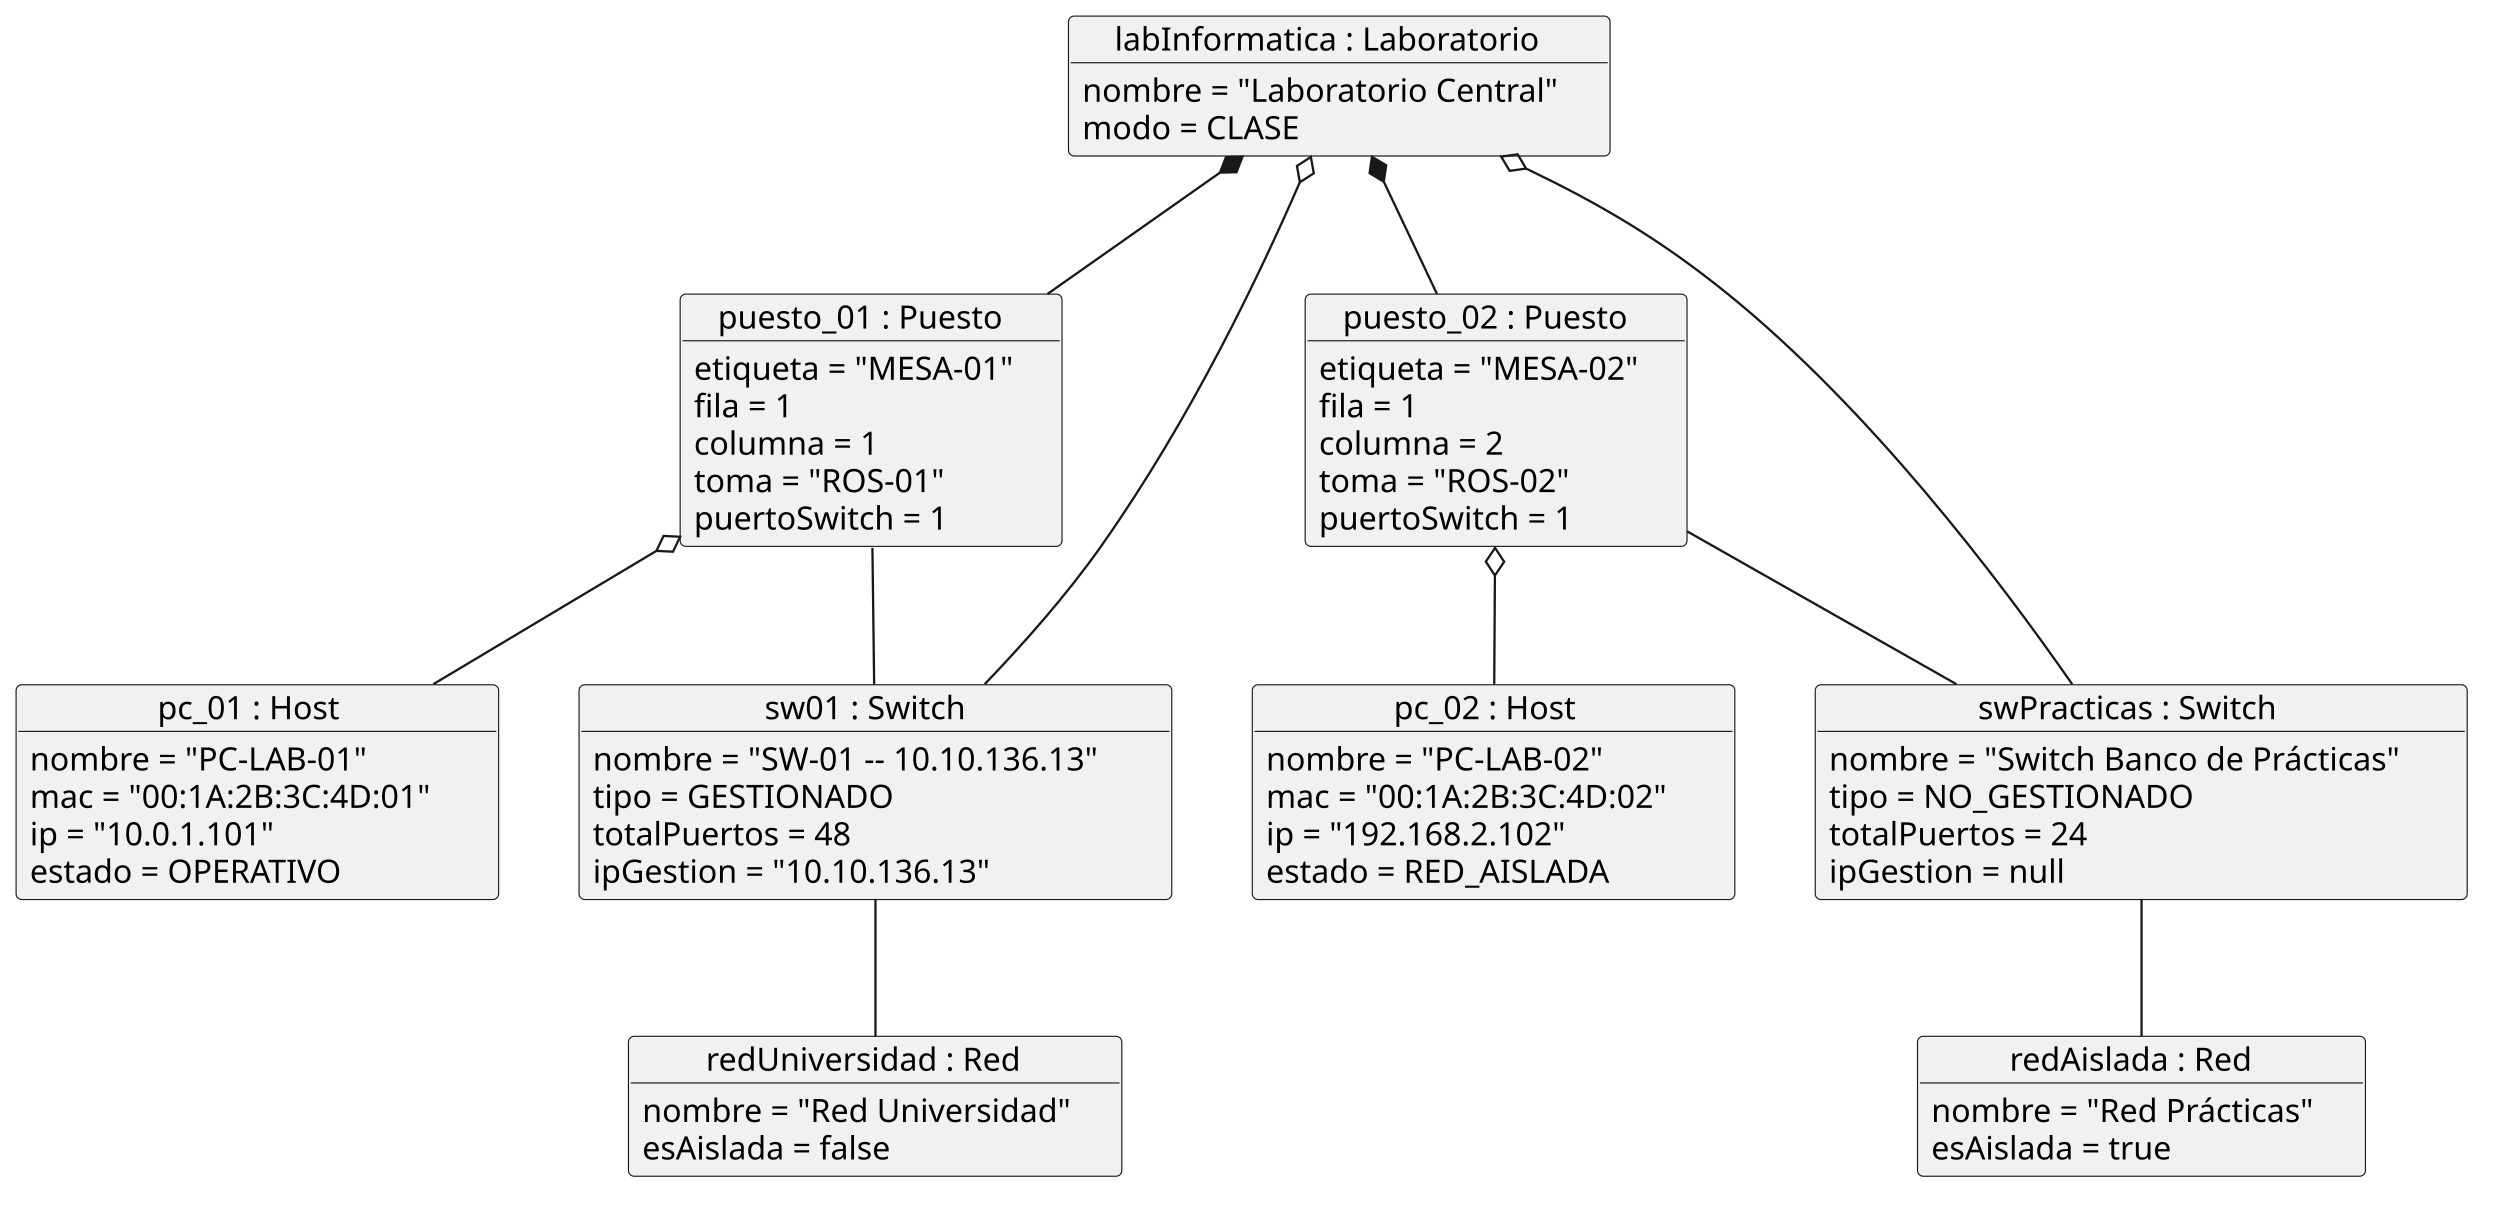
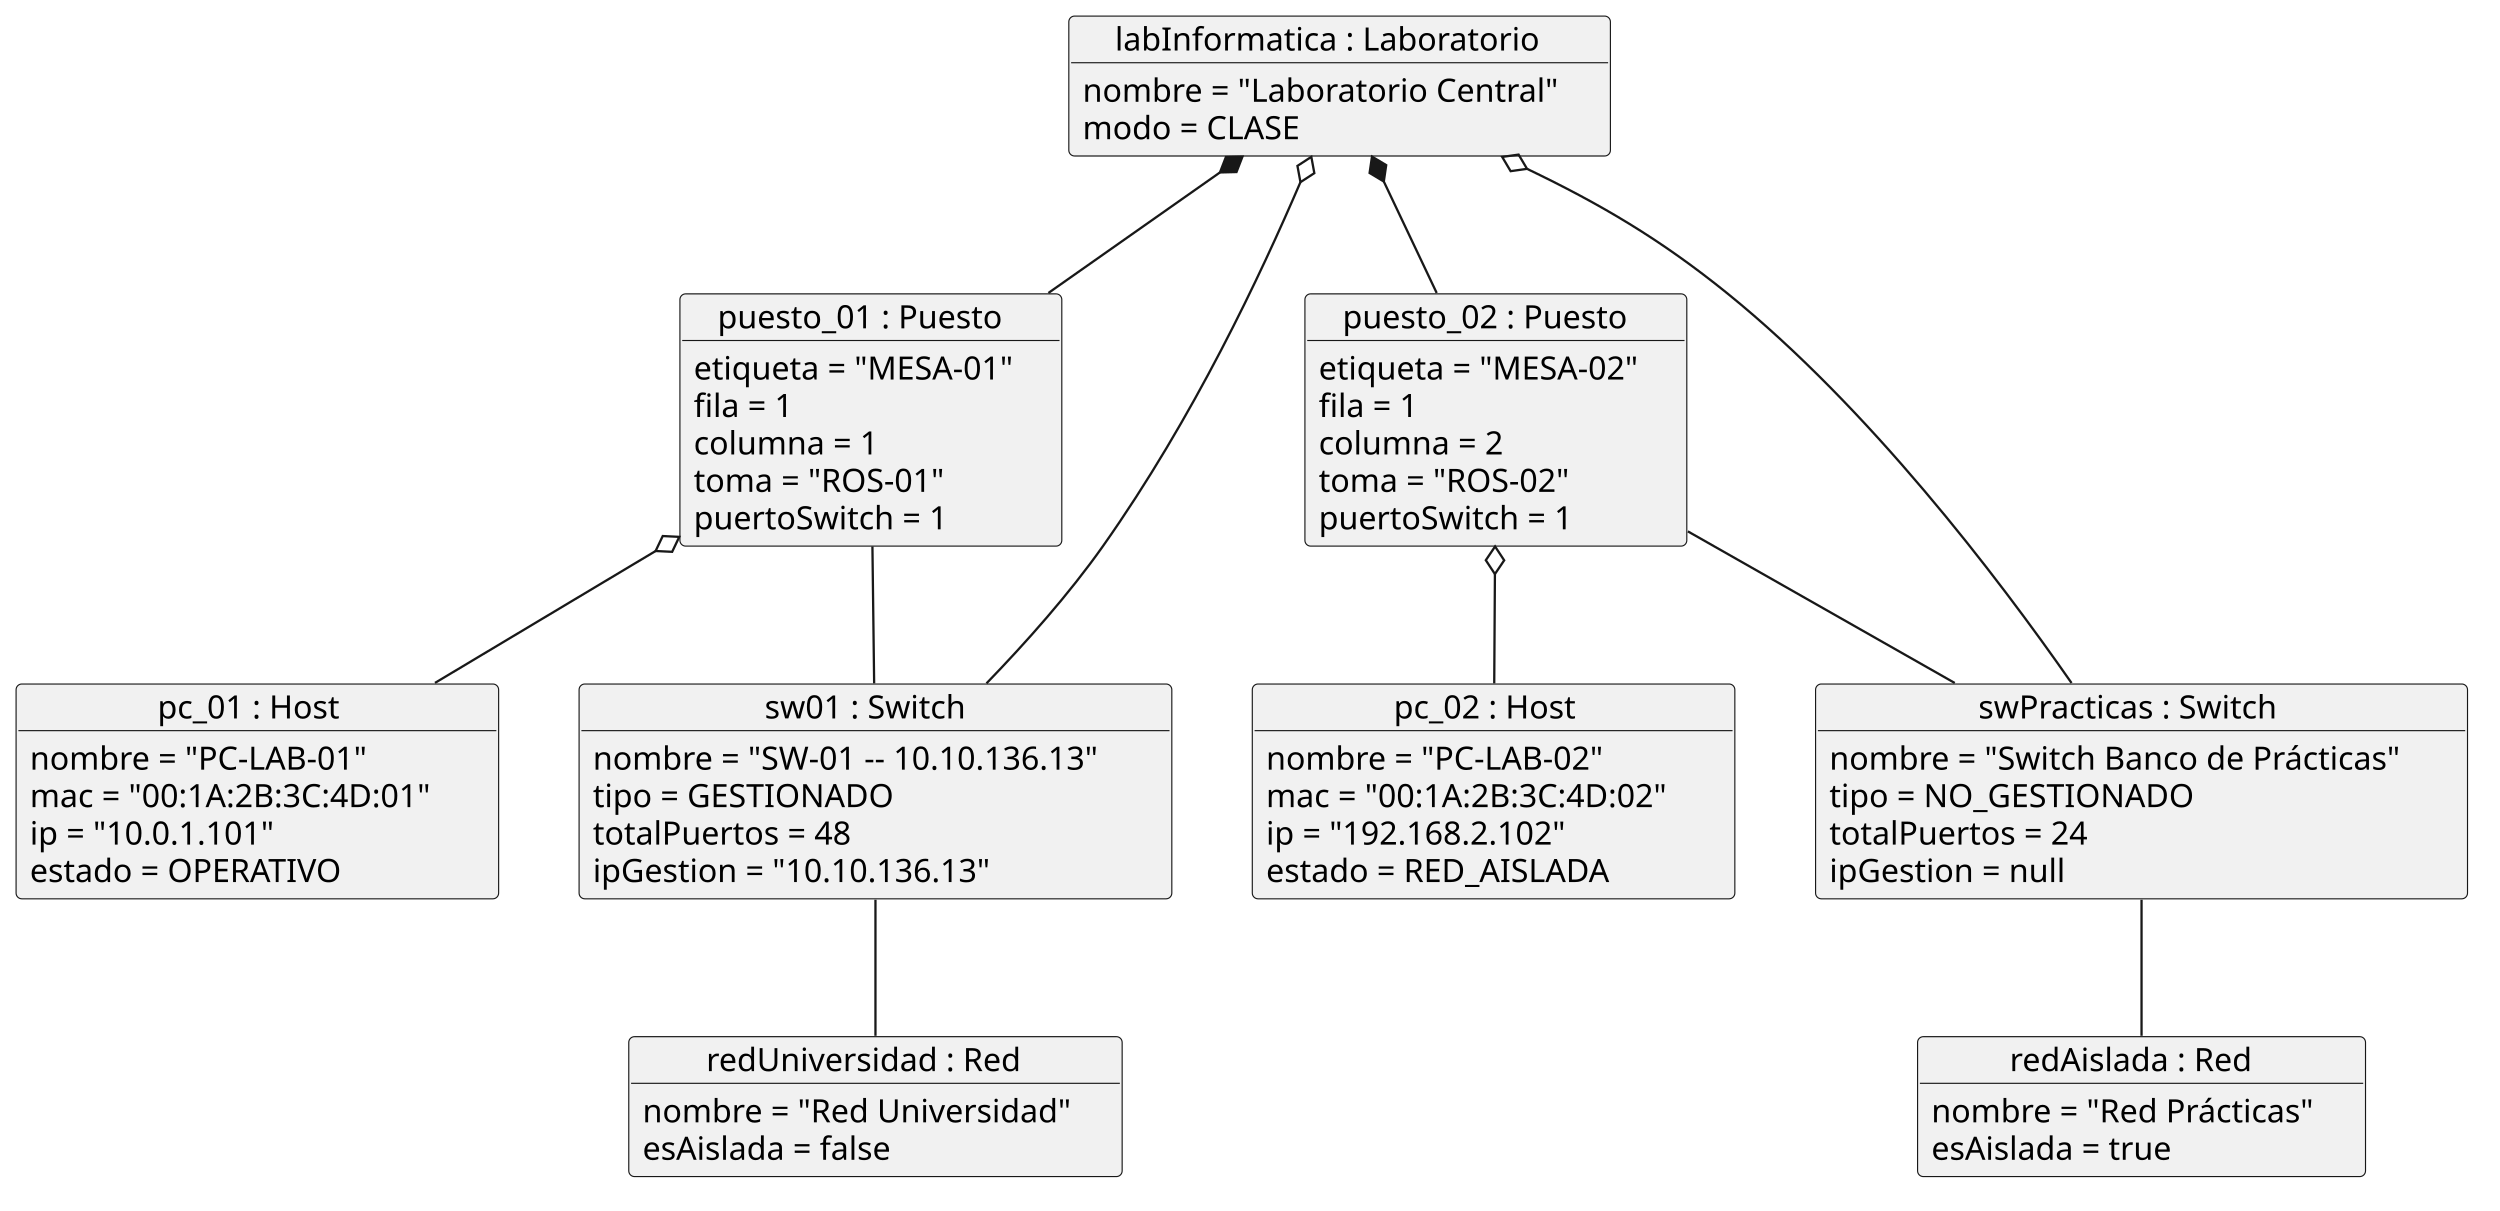
- <svg xmlns="http://www.w3.org/2000/svg" version="1.1" data-diagram-type="CLASS" style="width:1088px;height:526px;background:#FFFFFF;" width="1088px" height="526px" viewBox="0 0 1088 526" zoomAndPan="magnify" preserveAspectRatio="none" contentStyleType="text/css">
+ <svg xmlns="http://www.w3.org/2000/svg" version="1.1" data-diagram-type="CLASS" style="width:1088px;height:527px;background:#FFFFFF;" width="1088px" height="527px" viewBox="0 0 1088 527" zoomAndPan="magnify" preserveAspectRatio="none" contentStyleType="text/css">
  <defs />
  <g font-family="sans-serif" lengthAdjust="spacing">
    <g class="entity" data-qualified-name="lab" id="ent0001" data-source-line="1">
-       <rect x="465" y="7" width="235.699" height="60.891" fill="#F1F1F1" style="stroke:#181818;stroke-width:0.5;" rx="2.5" ry="2.5" />
-       <text x="485.085" y="21.995" fill="#000" font-size="14" textLength="195.528">labInformatica : Laboratorio</text>
-       <line x1="466" y1="27.297" x2="699.699" y2="27.297" style="stroke:#181818;stroke-width:0.5;" />
-       <text x="471" y="44.292" fill="#000" font-size="14" textLength="223.699">nombre = "Laboratorio Central"</text>
-       <text x="471" y="60.589" fill="#000" font-size="14" textLength="105.171">modo = CLASE</text>
+       <rect x="465.15" y="7" width="235.699" height="60.891" fill="#F1F1F1" style="stroke:#181818;stroke-width:0.5;" rx="2.5" ry="2.5" />
+       <text x="485.235" y="21.995" fill="#000" font-size="14" textLength="195.528">labInformatica : Laboratorio</text>
+       <line x1="466.15" y1="27.297" x2="699.849" y2="27.297" style="stroke:#181818;stroke-width:0.5;" />
+       <text x="471.15" y="44.292" fill="#000" font-size="14" textLength="223.699">nombre = "Laboratorio Central"</text>
+       <text x="471.15" y="60.589" fill="#000" font-size="14" textLength="105.171">modo = CLASE</text>
    </g>
    <g class="entity" data-qualified-name="puesto01" id="ent0002" data-source-line="6">
-       <rect x="296" y="128" width="166.198" height="109.781" fill="#F1F1F1" style="stroke:#181818;stroke-width:0.5;" rx="2.5" ry="2.5" />
-       <text x="312.384" y="142.995" fill="#000" font-size="14" textLength="133.431">puesto_01 : Puesto</text>
-       <line x1="297" y1="148.297" x2="461.198" y2="148.297" style="stroke:#181818;stroke-width:0.5;" />
-       <text x="302" y="165.292" fill="#000" font-size="14" textLength="154.198">etiqueta = "MESA-01"</text>
-       <text x="302" y="181.589" fill="#000" font-size="14" textLength="50.825">fila = 1</text>
-       <text x="302" y="197.886" fill="#000" font-size="14" textLength="89.653">columna = 1</text>
-       <text x="302" y="214.183" fill="#000" font-size="14" textLength="122.281">toma = "ROS-01"</text>
-       <text x="302" y="230.479" fill="#000" font-size="14" textLength="122.008">puertoSwitch = 1</text>
+       <rect x="295.9" y="127.89" width="166.198" height="109.781" fill="#F1F1F1" style="stroke:#181818;stroke-width:0.5;" rx="2.5" ry="2.5" />
+       <text x="312.284" y="142.885" fill="#000" font-size="14" textLength="133.431">puesto_01 : Puesto</text>
+       <line x1="296.9" y1="148.187" x2="461.098" y2="148.187" style="stroke:#181818;stroke-width:0.5;" />
+       <text x="301.9" y="165.182" fill="#000" font-size="14" textLength="154.198">etiqueta = "MESA-01"</text>
+       <text x="301.9" y="181.479" fill="#000" font-size="14" textLength="50.825">fila = 1</text>
+       <text x="301.9" y="197.776" fill="#000" font-size="14" textLength="89.653">columna = 1</text>
+       <text x="301.9" y="214.073" fill="#000" font-size="14" textLength="122.281">toma = "ROS-01"</text>
+       <text x="301.9" y="230.369" fill="#000" font-size="14" textLength="122.008">puertoSwitch = 1</text>
    </g>
    <g class="entity" data-qualified-name="puesto02" id="ent0003" data-source-line="14">
-       <rect x="568" y="128" width="166.198" height="109.781" fill="#F1F1F1" style="stroke:#181818;stroke-width:0.5;" rx="2.5" ry="2.5" />
-       <text x="584.384" y="142.995" fill="#000" font-size="14" textLength="133.431">puesto_02 : Puesto</text>
-       <line x1="569" y1="148.297" x2="733.198" y2="148.297" style="stroke:#181818;stroke-width:0.5;" />
-       <text x="574" y="165.292" fill="#000" font-size="14" textLength="154.198">etiqueta = "MESA-02"</text>
-       <text x="574" y="181.589" fill="#000" font-size="14" textLength="50.825">fila = 1</text>
-       <text x="574" y="197.886" fill="#000" font-size="14" textLength="89.653">columna = 2</text>
-       <text x="574" y="214.183" fill="#000" font-size="14" textLength="122.281">toma = "ROS-02"</text>
-       <text x="574" y="230.479" fill="#000" font-size="14" textLength="122.008">puertoSwitch = 1</text>
+       <rect x="567.9" y="127.89" width="166.198" height="109.781" fill="#F1F1F1" style="stroke:#181818;stroke-width:0.5;" rx="2.5" ry="2.5" />
+       <text x="584.284" y="142.885" fill="#000" font-size="14" textLength="133.431">puesto_02 : Puesto</text>
+       <line x1="568.9" y1="148.187" x2="733.098" y2="148.187" style="stroke:#181818;stroke-width:0.5;" />
+       <text x="573.9" y="165.182" fill="#000" font-size="14" textLength="154.198">etiqueta = "MESA-02"</text>
+       <text x="573.9" y="181.479" fill="#000" font-size="14" textLength="50.825">fila = 1</text>
+       <text x="573.9" y="197.776" fill="#000" font-size="14" textLength="89.653">columna = 2</text>
+       <text x="573.9" y="214.073" fill="#000" font-size="14" textLength="122.281">toma = "ROS-02"</text>
+       <text x="573.9" y="230.369" fill="#000" font-size="14" textLength="122.008">puertoSwitch = 1</text>
    </g>
    <g class="entity" data-qualified-name="host01" id="ent0004" data-source-line="22">
-       <rect x="7" y="298" width="210.003" height="93.484" fill="#F1F1F1" style="stroke:#181818;stroke-width:0.5;" rx="2.5" ry="2.5" />
-       <text x="68.556" y="312.995" fill="#000" font-size="14" textLength="86.892">pc_01 : Host</text>
-       <line x1="8" y1="318.297" x2="216.003" y2="318.297" style="stroke:#181818;stroke-width:0.5;" />
-       <text x="13" y="335.292" fill="#000" font-size="14" textLength="160.959">nombre = "PC-LAB-01"</text>
-       <text x="13" y="351.589" fill="#000" font-size="14" textLength="198.003">mac = "00:1A:2B:3C:4D:01"</text>
-       <text x="13" y="367.886" fill="#000" font-size="14" textLength="121.987">ip = "10.0.1.101"</text>
-       <text x="13" y="384.183" fill="#000" font-size="14" textLength="148.948">estado = OPERATIVO</text>
+       <rect x="7" y="297.68" width="210.003" height="93.484" fill="#F1F1F1" style="stroke:#181818;stroke-width:0.5;" rx="2.5" ry="2.5" />
+       <text x="68.556" y="312.675" fill="#000" font-size="14" textLength="86.892">pc_01 : Host</text>
+       <line x1="8" y1="317.977" x2="216.003" y2="317.977" style="stroke:#181818;stroke-width:0.5;" />
+       <text x="13" y="334.972" fill="#000" font-size="14" textLength="160.959">nombre = "PC-LAB-01"</text>
+       <text x="13" y="351.269" fill="#000" font-size="14" textLength="198.003">mac = "00:1A:2B:3C:4D:01"</text>
+       <text x="13" y="367.566" fill="#000" font-size="14" textLength="121.987">ip = "10.0.1.101"</text>
+       <text x="13" y="383.863" fill="#000" font-size="14" textLength="148.948">estado = OPERATIVO</text>
    </g>
    <g class="entity" data-qualified-name="host02" id="ent0005" data-source-line="29">
-       <rect x="545" y="298" width="210.003" height="93.484" fill="#F1F1F1" style="stroke:#181818;stroke-width:0.5;" rx="2.5" ry="2.5" />
-       <text x="606.556" y="312.995" fill="#000" font-size="14" textLength="86.892">pc_02 : Host</text>
-       <line x1="546" y1="318.297" x2="754.003" y2="318.297" style="stroke:#181818;stroke-width:0.5;" />
-       <text x="551" y="335.292" fill="#000" font-size="14" textLength="160.959">nombre = "PC-LAB-02"</text>
-       <text x="551" y="351.589" fill="#000" font-size="14" textLength="198.003">mac = "00:1A:2B:3C:4D:02"</text>
-       <text x="551" y="367.886" fill="#000" font-size="14" textLength="148.709">ip = "192.168.2.102"</text>
-       <text x="551" y="384.183" fill="#000" font-size="14" textLength="164.739">estado = RED_AISLADA</text>
+       <rect x="545" y="297.68" width="210.003" height="93.484" fill="#F1F1F1" style="stroke:#181818;stroke-width:0.5;" rx="2.5" ry="2.5" />
+       <text x="606.556" y="312.675" fill="#000" font-size="14" textLength="86.892">pc_02 : Host</text>
+       <line x1="546" y1="317.977" x2="754.003" y2="317.977" style="stroke:#181818;stroke-width:0.5;" />
+       <text x="551" y="334.972" fill="#000" font-size="14" textLength="160.959">nombre = "PC-LAB-02"</text>
+       <text x="551" y="351.269" fill="#000" font-size="14" textLength="198.003">mac = "00:1A:2B:3C:4D:02"</text>
+       <text x="551" y="367.566" fill="#000" font-size="14" textLength="148.709">ip = "192.168.2.102"</text>
+       <text x="551" y="383.863" fill="#000" font-size="14" textLength="164.739">estado = RED_AISLADA</text>
    </g>
    <g class="entity" data-qualified-name="sw01" id="ent0006" data-source-line="36">
-       <rect x="252" y="298" width="257.957" height="93.484" fill="#F1F1F1" style="stroke:#181818;stroke-width:0.5;" rx="2.5" ry="2.5" />
-       <text x="332.748" y="312.995" fill="#000" font-size="14" textLength="96.462">sw01 : Switch</text>
-       <line x1="253" y1="318.297" x2="508.957" y2="318.297" style="stroke:#181818;stroke-width:0.5;" />
-       <text x="258" y="335.292" fill="#000" font-size="14" textLength="245.957">nombre = "SW-01 -- 10.10.136.13"</text>
-       <text x="258" y="351.589" fill="#000" font-size="14" textLength="141.593">tipo = GESTIONADO</text>
-       <text x="258" y="367.886" fill="#000" font-size="14" textLength="123.491">totalPuertos = 48</text>
-       <text x="258" y="384.183" fill="#000" font-size="14" textLength="193.375">ipGestion = "10.10.136.13"</text>
+       <rect x="252.02" y="297.68" width="257.957" height="93.484" fill="#F1F1F1" style="stroke:#181818;stroke-width:0.5;" rx="2.5" ry="2.5" />
+       <text x="332.768" y="312.675" fill="#000" font-size="14" textLength="96.462">sw01 : Switch</text>
+       <line x1="253.02" y1="317.977" x2="508.977" y2="317.977" style="stroke:#181818;stroke-width:0.5;" />
+       <text x="258.02" y="334.972" fill="#000" font-size="14" textLength="245.957">nombre = "SW-01 -- 10.10.136.13"</text>
+       <text x="258.02" y="351.269" fill="#000" font-size="14" textLength="141.593">tipo = GESTIONADO</text>
+       <text x="258.02" y="367.566" fill="#000" font-size="14" textLength="123.491">totalPuertos = 48</text>
+       <text x="258.02" y="383.863" fill="#000" font-size="14" textLength="193.375">ipGestion = "10.10.136.13"</text>
    </g>
    <g class="entity" data-qualified-name="swPracticas" id="ent0007" data-source-line="43">
-       <rect x="790" y="298" width="283.722" height="93.484" fill="#F1F1F1" style="stroke:#181818;stroke-width:0.5;" rx="2.5" ry="2.5" />
-       <text x="860.825" y="312.995" fill="#000" font-size="14" textLength="142.071">swPracticas : Switch</text>
-       <line x1="791" y1="318.297" x2="1072.722" y2="318.297" style="stroke:#181818;stroke-width:0.5;" />
-       <text x="796" y="335.292" fill="#000" font-size="14" textLength="271.722">nombre = "Switch Banco de Prácticas"</text>
-       <text x="796" y="351.589" fill="#000" font-size="14" textLength="170.085">tipo = NO_GESTIONADO</text>
-       <text x="796" y="367.886" fill="#000" font-size="14" textLength="123.491">totalPuertos = 24</text>
-       <text x="796" y="384.183" fill="#000" font-size="14" textLength="112.506">ipGestion = null</text>
+       <rect x="790.14" y="297.68" width="283.722" height="93.484" fill="#F1F1F1" style="stroke:#181818;stroke-width:0.5;" rx="2.5" ry="2.5" />
+       <text x="860.965" y="312.675" fill="#000" font-size="14" textLength="142.071">swPracticas : Switch</text>
+       <line x1="791.14" y1="317.977" x2="1072.862" y2="317.977" style="stroke:#181818;stroke-width:0.5;" />
+       <text x="796.14" y="334.972" fill="#000" font-size="14" textLength="271.722">nombre = "Switch Banco de Prácticas"</text>
+       <text x="796.14" y="351.269" fill="#000" font-size="14" textLength="170.085">tipo = NO_GESTIONADO</text>
+       <text x="796.14" y="367.566" fill="#000" font-size="14" textLength="123.491">totalPuertos = 24</text>
+       <text x="796.14" y="383.863" fill="#000" font-size="14" textLength="112.506">ipGestion = null</text>
    </g>
    <g class="entity" data-qualified-name="redUniversidad" id="ent0008" data-source-line="50">
-       <rect x="273.5" y="451" width="214.72" height="60.891" fill="#F1F1F1" style="stroke:#181818;stroke-width:0.5;" rx="2.5" ry="2.5" />
-       <text x="307.209" y="465.995" fill="#000" font-size="14" textLength="147.301">redUniversidad : Red</text>
-       <line x1="274.5" y1="471.297" x2="487.22" y2="471.297" style="stroke:#181818;stroke-width:0.5;" />
-       <text x="279.5" y="488.292" fill="#000" font-size="14" textLength="202.72">nombre = "Red Universidad"</text>
-       <text x="279.5" y="504.589" fill="#000" font-size="14" textLength="120.538">esAislada = false</text>
+       <rect x="273.64" y="451.16" width="214.72" height="60.891" fill="#F1F1F1" style="stroke:#181818;stroke-width:0.5;" rx="2.5" ry="2.5" />
+       <text x="307.349" y="466.155" fill="#000" font-size="14" textLength="147.301">redUniversidad : Red</text>
+       <line x1="274.64" y1="471.457" x2="487.36" y2="471.457" style="stroke:#181818;stroke-width:0.5;" />
+       <text x="279.64" y="488.452" fill="#000" font-size="14" textLength="202.72">nombre = "Red Universidad"</text>
+       <text x="279.64" y="504.749" fill="#000" font-size="14" textLength="120.538">esAislada = false</text>
    </g>
    <g class="entity" data-qualified-name="redAislada" id="ent0009" data-source-line="55">
-       <rect x="834.5" y="451" width="194.943" height="60.891" fill="#F1F1F1" style="stroke:#181818;stroke-width:0.5;" rx="2.5" ry="2.5" />
-       <text x="874.574" y="465.995" fill="#000" font-size="14" textLength="114.796">redAislada : Red</text>
-       <line x1="835.5" y1="471.297" x2="1028.443" y2="471.297" style="stroke:#181818;stroke-width:0.5;" />
-       <text x="840.5" y="488.292" fill="#000" font-size="14" textLength="182.943">nombre = "Red Prácticas"</text>
-       <text x="840.5" y="504.589" fill="#000" font-size="14" textLength="115.965">esAislada = true</text>
+       <rect x="834.53" y="451.16" width="194.943" height="60.891" fill="#F1F1F1" style="stroke:#181818;stroke-width:0.5;" rx="2.5" ry="2.5" />
+       <text x="874.604" y="466.155" fill="#000" font-size="14" textLength="114.796">redAislada : Red</text>
+       <line x1="835.53" y1="471.457" x2="1028.473" y2="471.457" style="stroke:#181818;stroke-width:0.5;" />
+       <text x="840.53" y="488.452" fill="#000" font-size="14" textLength="182.943">nombre = "Red Prácticas"</text>
+       <text x="840.53" y="504.749" fill="#000" font-size="14" textLength="115.965">esAislada = true</text>
    </g>
    <g class="link" data-entity-1="ent0001" data-entity-2="ent0002" id="lnk10" data-source-line="61" data-link-type="composition">
-       <path d="M530.915,75.134 C506.405,92.374 484.61,107.71 455.85,127.94" style="stroke:#181818;stroke-width:1;" fill="none" id="lab-backto-puesto01" codeLine="61" />
-       <polygon points="540.73,68.23,533.521,68.41,530.915,75.134,538.124,74.954,540.73,68.23" fill="#181818" style="stroke:#181818;stroke-width:1;stroke-linejoin:miter;stroke-miterlimit:10;" />
+       <path d="M530.912,75.05 C506.522,92.19 484.91,107.37 456.26,127.5" style="stroke:#181818;stroke-width:1;" fill="none" id="lab-backto-puesto01" codeLine="61" />
+       <polygon points="540.73,68.15,533.521,68.327,530.912,75.05,538.121,74.873,540.73,68.15" fill="#181818" style="stroke:#181818;stroke-width:1;stroke-linejoin:miter;stroke-miterlimit:10;" />
    </g>
    <g class="link" data-entity-1="ent0001" data-entity-2="ent0003" id="lnk11" data-source-line="62" data-link-type="composition">
-       <path d="M602.229,79.074 C610.399,96.314 615.8,107.71 625.38,127.94" style="stroke:#181818;stroke-width:1;" fill="none" id="lab-backto-puesto02" codeLine="62" />
-       <polygon points="597.09,68.23,596.045,75.365,602.229,79.074,603.274,71.939,597.09,68.23" fill="#181818" style="stroke:#181818;stroke-width:1;stroke-linejoin:miter;stroke-miterlimit:10;" />
+       <path d="M602.233,78.992 C610.363,96.132 615.7,107.37 625.25,127.5" style="stroke:#181818;stroke-width:1;" fill="none" id="lab-backto-puesto02" codeLine="62" />
+       <polygon points="597.09,68.15,596.047,75.285,602.233,78.992,603.275,71.857,597.09,68.15" fill="#181818" style="stroke:#181818;stroke-width:1;stroke-linejoin:miter;stroke-miterlimit:10;" />
    </g>
    <g class="link" data-entity-1="ent0001" data-entity-2="ent0006" id="lnk12" data-source-line="63" data-link-type="aggregation">
-       <path d="M565.695,79.32 C548.135,119.6 518.64,181.83 479,238 C464.23,258.94 445.57,280.02 428.51,297.78" style="stroke:#181818;stroke-width:1;" fill="none" id="lab-backto-sw01" codeLine="63" />
-       <polygon points="570.49,68.32,564.426,72.222,565.695,79.32,571.759,75.419,570.49,68.32" fill="none" style="stroke:#181818;stroke-width:1;stroke-linejoin:miter;stroke-miterlimit:10;" />
+       <path d="M565.952,79.285 C548.652,119.545 519.53,181.7 480,237.68 C465.21,258.63 446.48,279.67 429.31,297.41" style="stroke:#181818;stroke-width:1;" fill="none" id="lab-backto-sw01" codeLine="63" />
+       <polygon points="570.69,68.26,564.646,72.193,565.952,79.285,571.996,75.352,570.69,68.26" fill="none" style="stroke:#181818;stroke-width:1;stroke-linejoin:miter;stroke-miterlimit:10;" />
    </g>
    <g class="link" data-entity-1="ent0001" data-entity-2="ent0007" id="lnk13" data-source-line="64" data-link-type="aggregation">
-       <path d="M664.151,73.358 C696.041,88.648 722.34,103.96 752,128 C813.36,177.72 869.14,250.81 901.83,297.78" style="stroke:#181818;stroke-width:1;" fill="none" id="lab-backto-swPracticas" codeLine="64" />
-       <polygon points="653.33,68.17,657.011,74.371,664.151,73.358,660.47,67.157,653.33,68.17" fill="none" style="stroke:#181818;stroke-width:1;stroke-linejoin:miter;stroke-miterlimit:10;" />
+       <path d="M664.568,73.483 C696.358,88.743 722.47,103.97 752,127.89 C813.18,177.45 868.8,250.26 901.54,297.25" style="stroke:#181818;stroke-width:1;" fill="none" id="lab-backto-swPracticas" codeLine="64" />
+       <polygon points="653.75,68.29,657.428,74.493,664.568,73.483,660.89,67.28,653.75,68.29" fill="none" style="stroke:#181818;stroke-width:1;stroke-linejoin:miter;stroke-miterlimit:10;" />
    </g>
    <g class="link" data-entity-1="ent0002" data-entity-2="ent0006" id="lnk14" data-source-line="67" data-link-type="association">
-       <path d="M379.68,238.44 C379.92,257.76 380.19,279.28 380.43,297.79" style="stroke:#181818;stroke-width:1;" fill="none" id="puesto01-sw01" codeLine="67" />
+       <path d="M379.68,237.83 C379.92,257.19 380.19,278.81 380.43,297.42" style="stroke:#181818;stroke-width:1;" fill="none" id="puesto01-sw01" codeLine="67" />
    </g>
    <g class="link" data-entity-1="ent0003" data-entity-2="ent0007" id="lnk15" data-source-line="68" data-link-type="association">
-       <path d="M734.17,231.21 C771.23,252.24 814.71,276.93 851.46,297.78" style="stroke:#181818;stroke-width:1;" fill="none" id="puesto02-swPracticas" codeLine="68" />
+       <path d="M734.55,231.25 C771.27,252.11 814.25,276.52 850.71,297.24" style="stroke:#181818;stroke-width:1;" fill="none" id="puesto02-swPracticas" codeLine="68" />
    </g>
    <g class="link" data-entity-1="ent0002" data-entity-2="ent0004" id="lnk16" data-source-line="71" data-link-type="aggregation">
-       <path d="M285.679,239.745 C251.389,260.235 222.19,277.67 188.6,297.74" style="stroke:#181818;stroke-width:1;" fill="none" id="puesto01-backto-host01" codeLine="71" />
-       <polygon points="295.98,233.59,288.778,233.234,285.679,239.745,292.881,240.101,295.98,233.59" fill="none" style="stroke:#181818;stroke-width:1;stroke-linejoin:miter;stroke-miterlimit:10;" />
+       <path d="M285.32,239.798 C251.35,260.108 222.62,277.28 189.3,297.2" style="stroke:#181818;stroke-width:1;" fill="none" id="puesto01-backto-host01" codeLine="71" />
+       <polygon points="295.62,233.64,288.418,233.286,285.32,239.798,292.523,240.152,295.62,233.64" fill="none" style="stroke:#181818;stroke-width:1;stroke-linejoin:miter;stroke-miterlimit:10;" />
    </g>
    <g class="link" data-entity-1="ent0003" data-entity-2="ent0005" id="lnk17" data-source-line="72" data-link-type="aggregation">
-       <path d="M650.585,250.44 C650.465,269.76 650.4,279.28 650.29,297.79" style="stroke:#181818;stroke-width:1;" fill="none" id="puesto02-backto-host02" codeLine="72" />
-       <polygon points="650.66,238.44,646.623,244.415,650.585,250.44,654.623,244.465,650.66,238.44" fill="none" style="stroke:#181818;stroke-width:1;stroke-linejoin:miter;stroke-miterlimit:10;" />
+       <path d="M650.586,249.83 C650.466,269.19 650.41,278.81 650.29,297.42" style="stroke:#181818;stroke-width:1;" fill="none" id="puesto02-backto-host02" codeLine="72" />
+       <polygon points="650.66,237.83,646.623,243.805,650.586,249.83,654.623,243.855,650.66,237.83" fill="none" style="stroke:#181818;stroke-width:1;stroke-linejoin:miter;stroke-miterlimit:10;" />
    </g>
    <g class="link" data-entity-1="ent0006" data-entity-2="ent0008" id="lnk18" data-source-line="75" data-link-type="association">
-       <path d="M381,391.2 C381,410.94 381,433.46 381,450.95" style="stroke:#181818;stroke-width:1;" fill="none" id="sw01-redUniversidad" codeLine="75" />
+       <path d="M381,391.56 C381,411.14 381,433.4 381,450.77" style="stroke:#181818;stroke-width:1;" fill="none" id="sw01-redUniversidad" codeLine="75" />
    </g>
    <g class="link" data-entity-1="ent0007" data-entity-2="ent0009" id="lnk19" data-source-line="76" data-link-type="association">
-       <path d="M932,391.2 C932,410.94 932,433.46 932,450.95" style="stroke:#181818;stroke-width:1;" fill="none" id="swPracticas-redAislada" codeLine="76" />
+       <path d="M932,391.56 C932,411.14 932,433.4 932,450.77" style="stroke:#181818;stroke-width:1;" fill="none" id="swPracticas-redAislada" codeLine="76" />
    </g>
  </g>
</svg>
